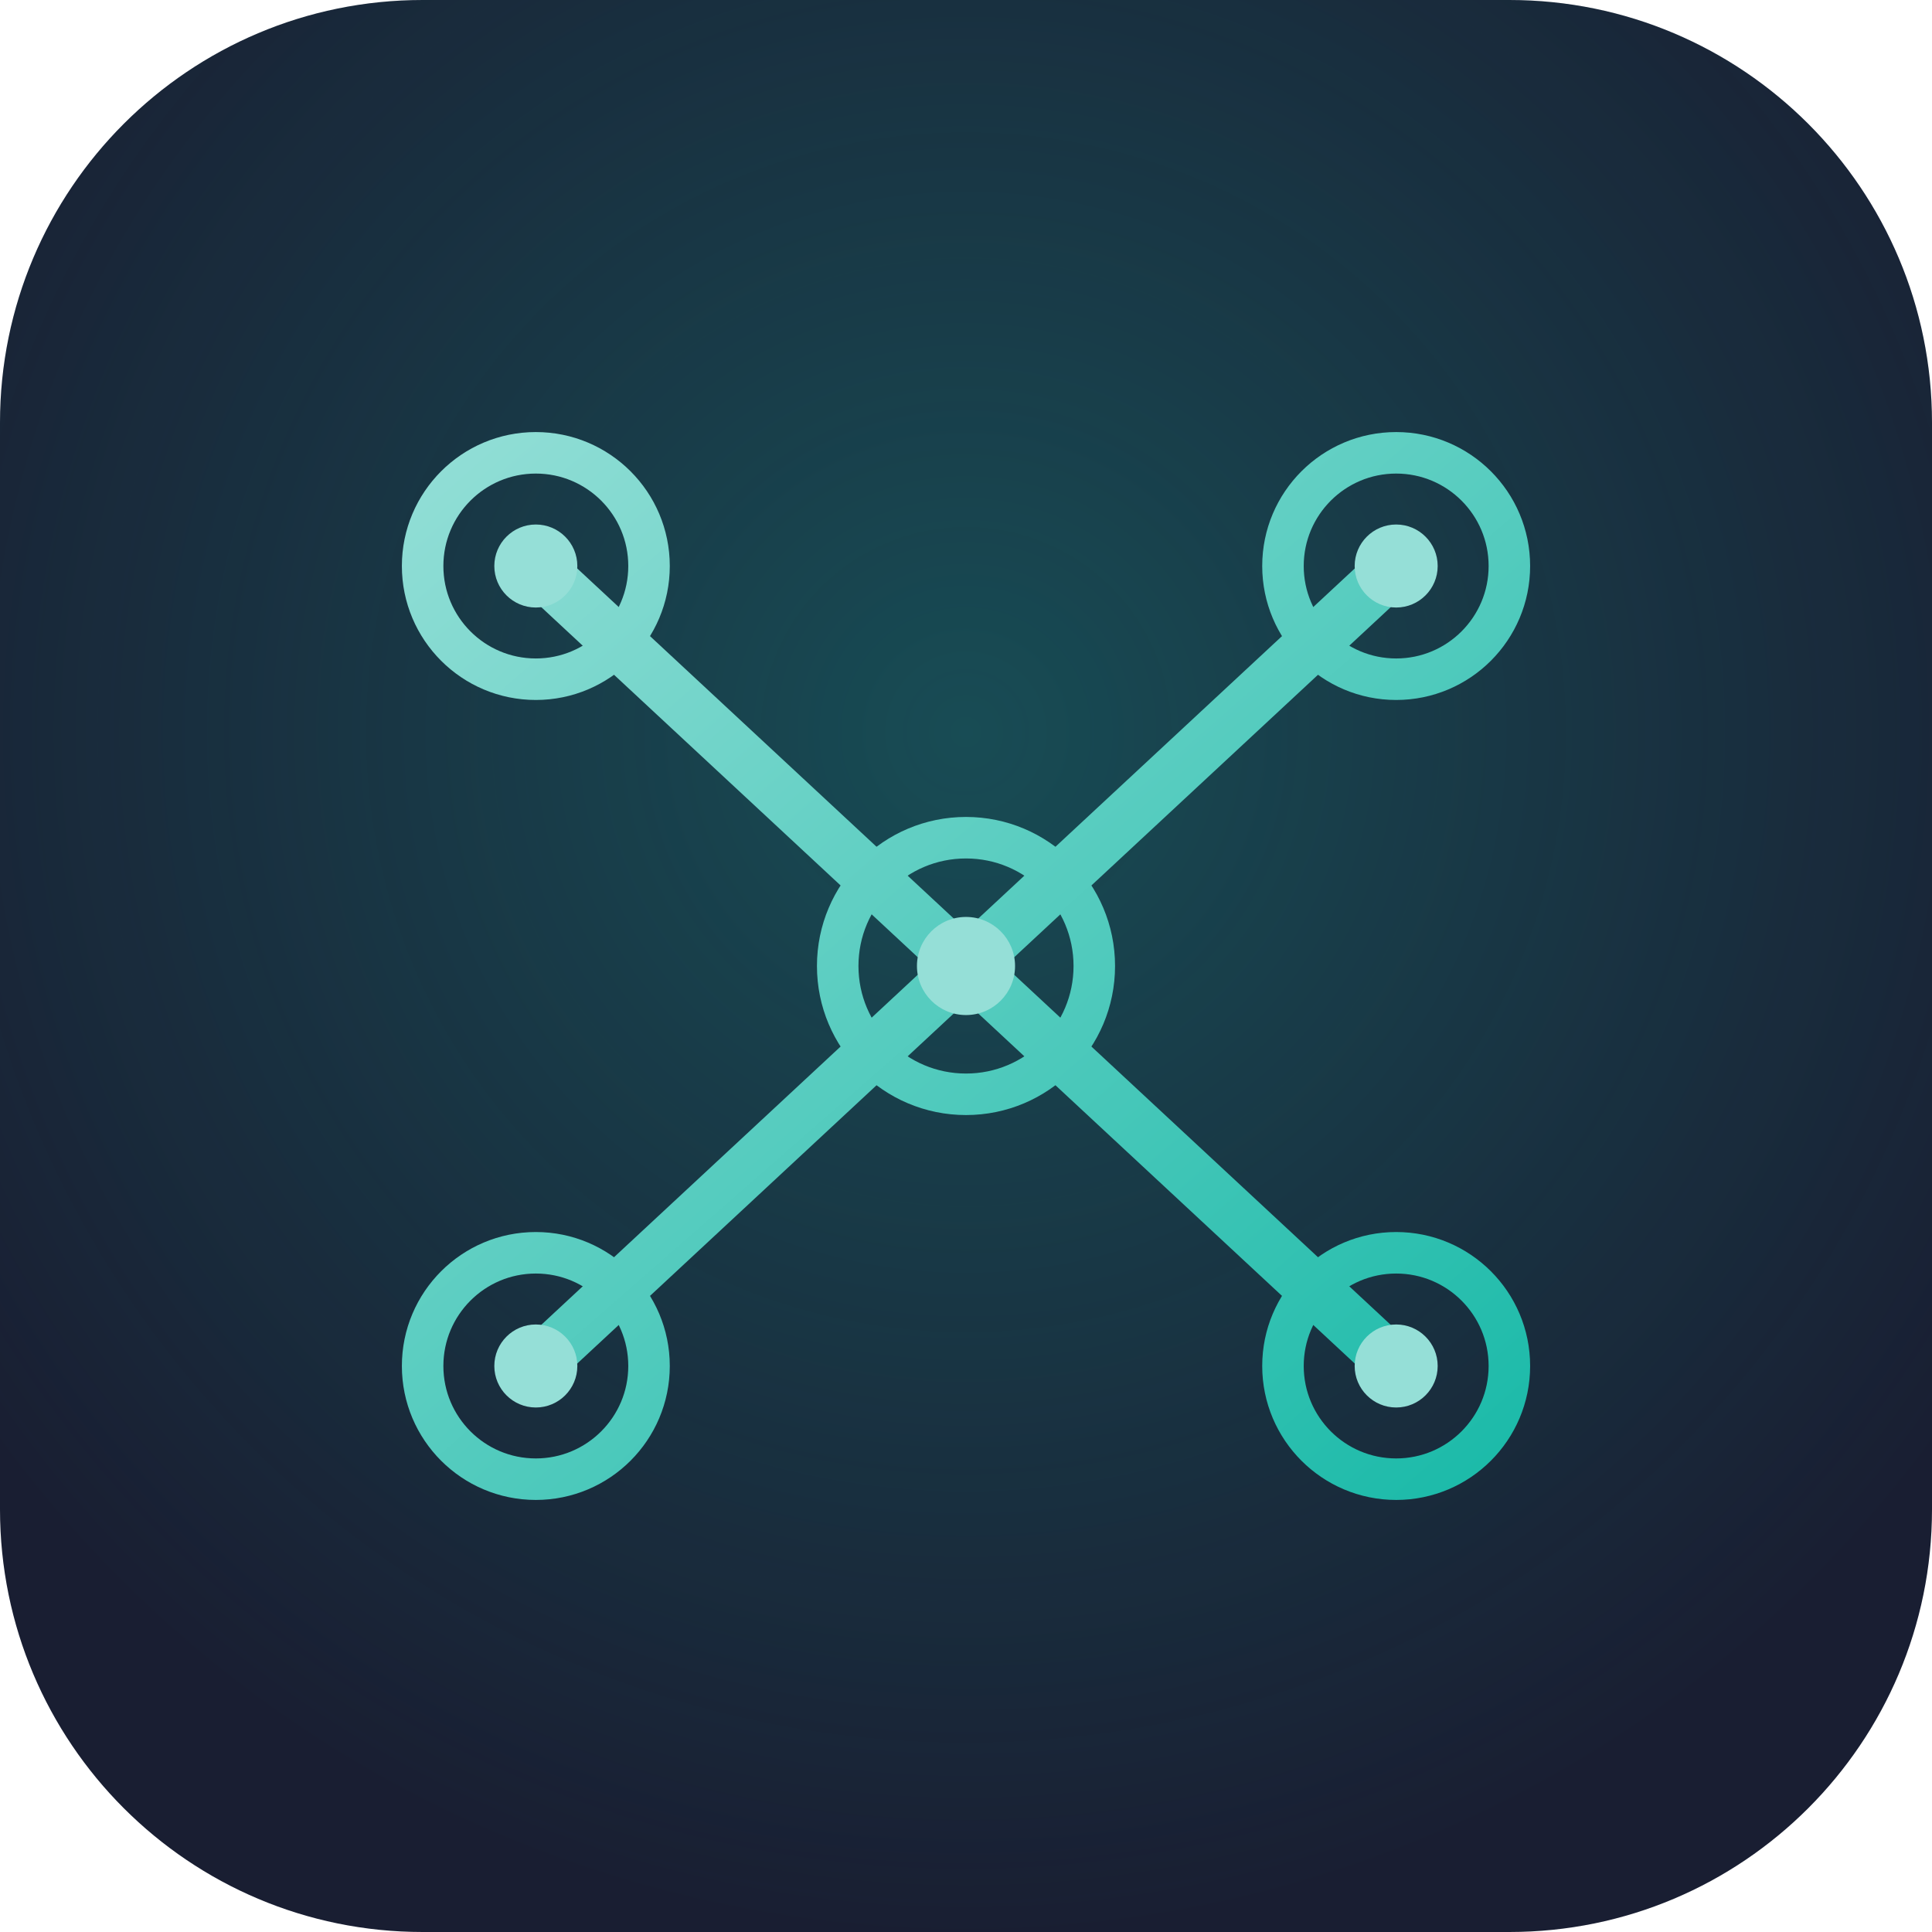
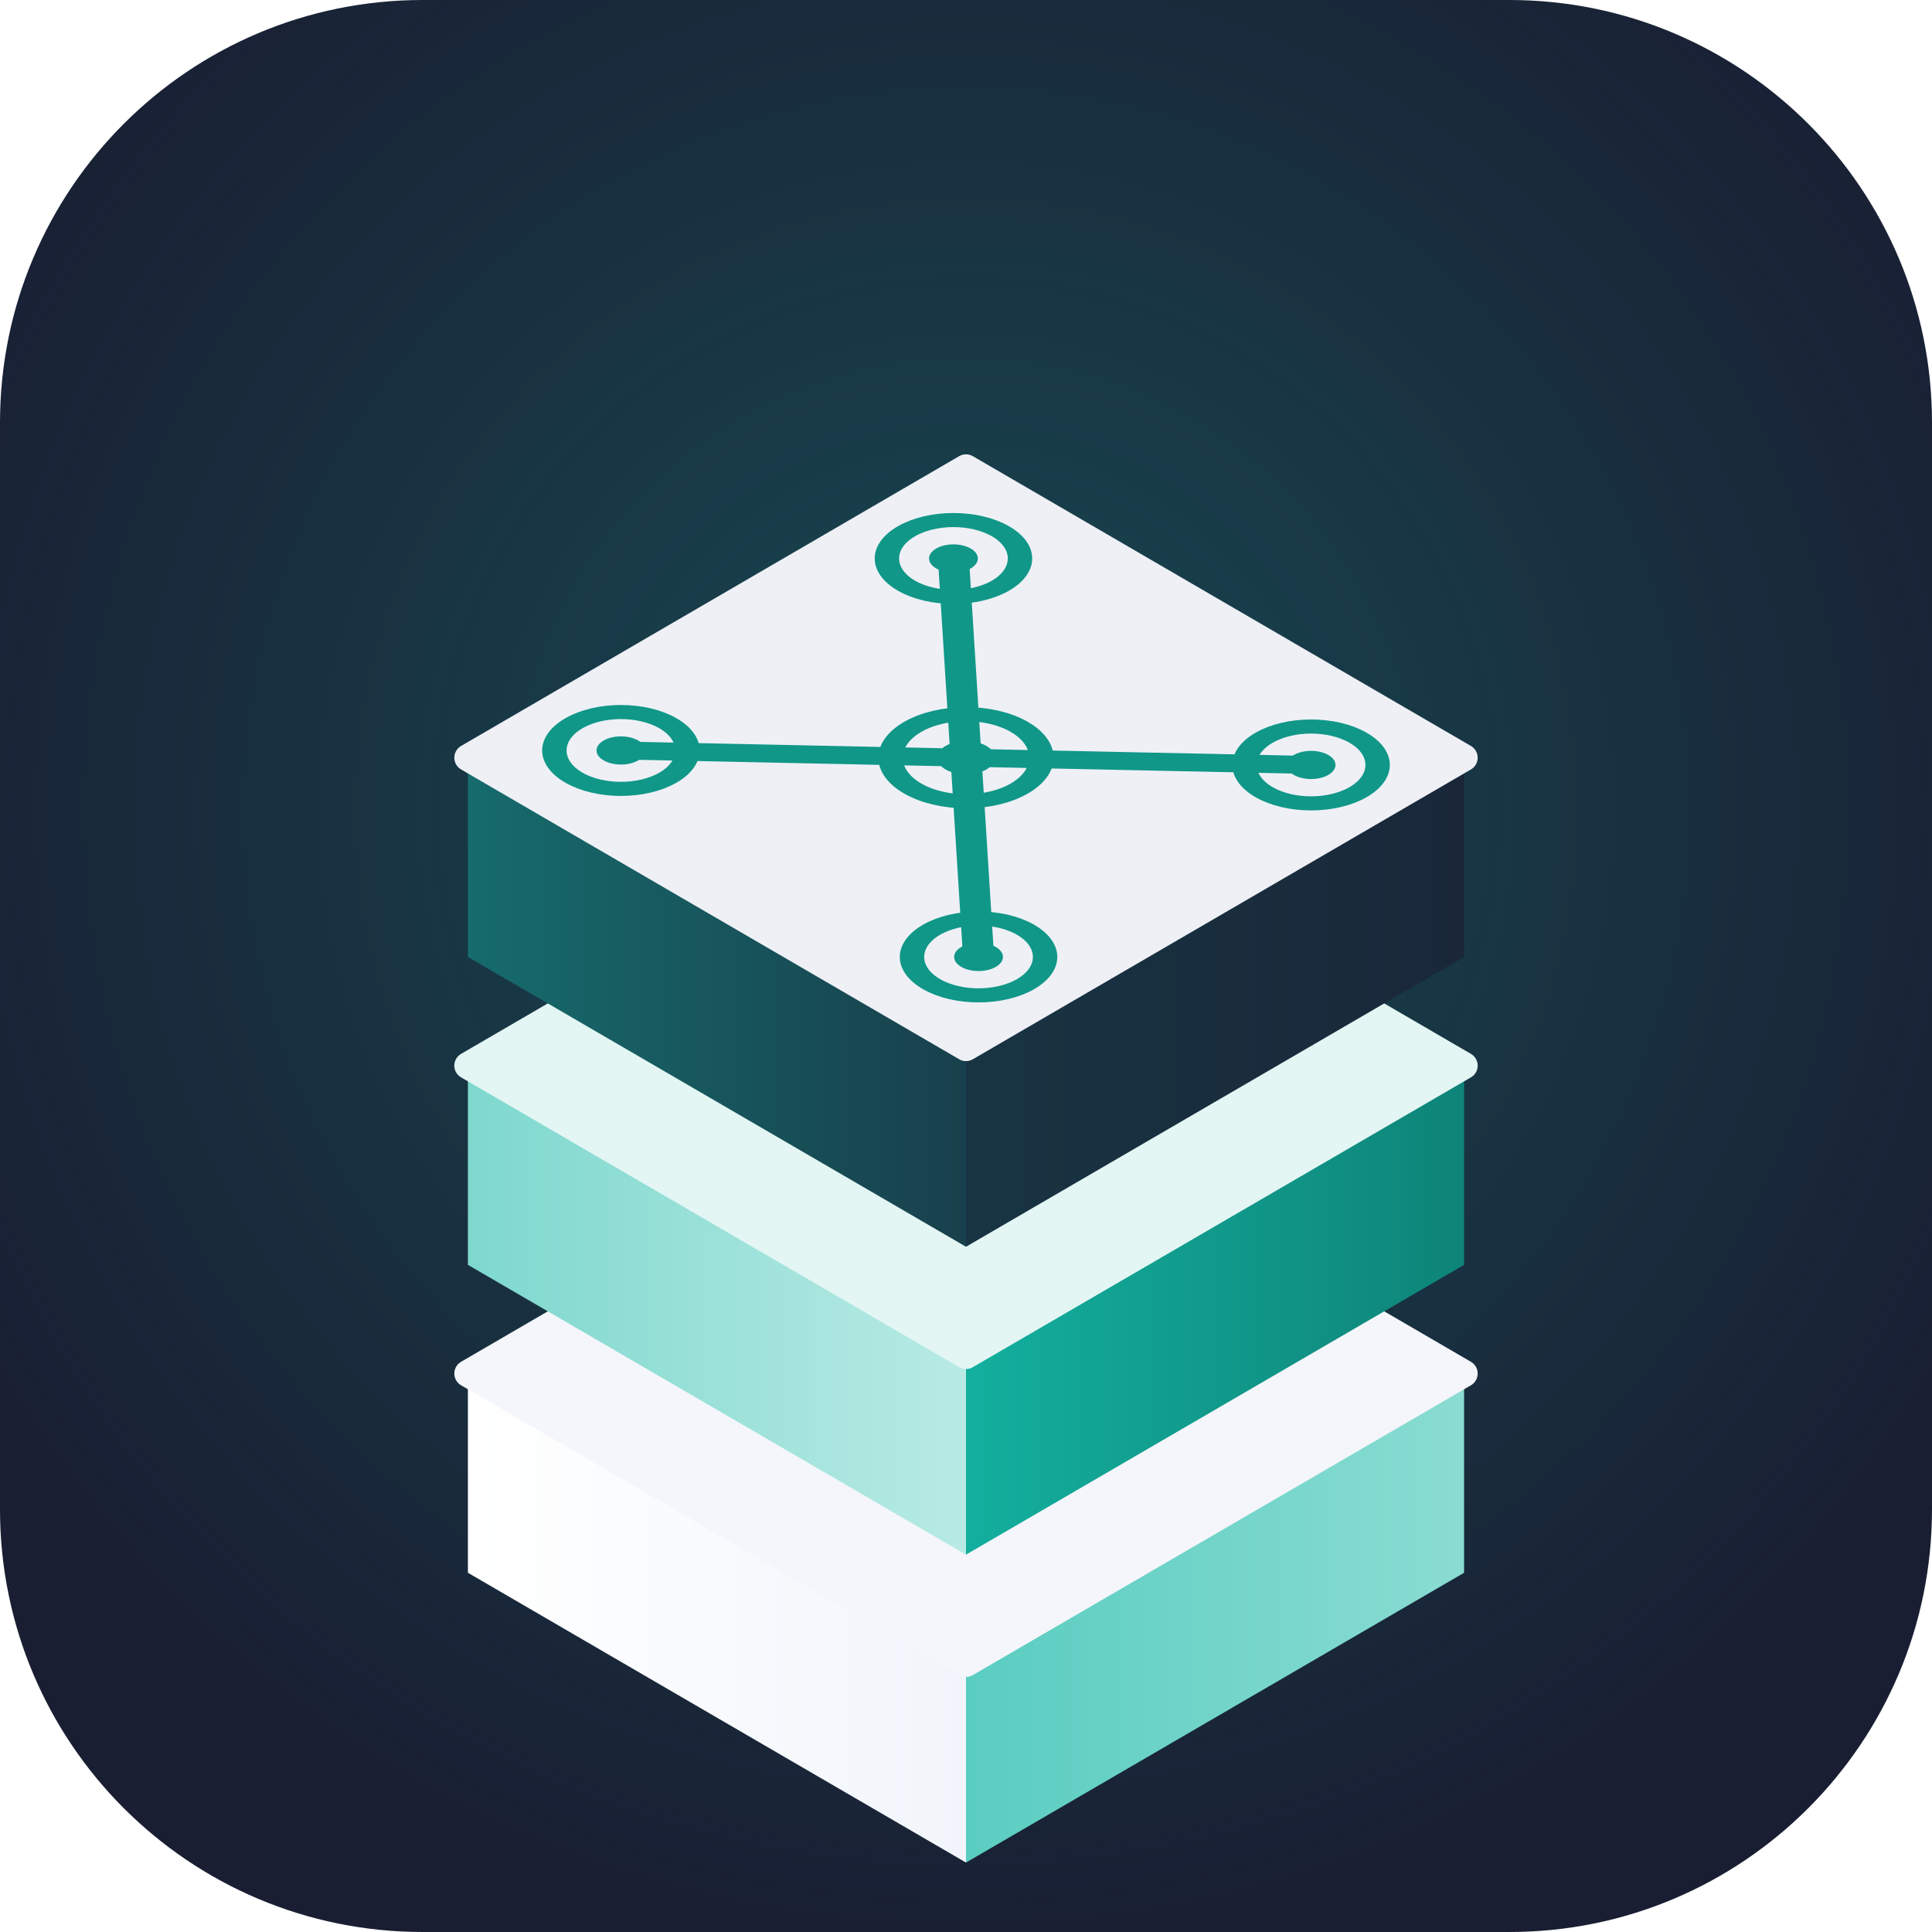
<svg xmlns="http://www.w3.org/2000/svg" viewBox="0 0 512 512" width="512" height="512">
  <defs>
-     <linearGradient id="g" gradientUnits="userSpaceOnUse" x1="120" y1="100" x2="400" y2="420">
-       <stop offset="0" stop-color="#95dfd7" />
-       <stop offset="1" stop-color="#14b8a6" />
+     <linearGradient id="snetl1">
+       <stop offset="0" stop-color="#166b6c" />
+       <stop offset="1" stop-color="#18404c" />
    </linearGradient>
-     <radialGradient id="glow" cx=".5" cy=".38" r=".62">
-       <stop offset="0" stop-color="#14b8a6" stop-opacity=".30" />
+     <linearGradient id="snetr1">
+       <stop offset="0" stop-color="#183442" />
+       <stop offset="1" stop-color="#192739" />
+     </linearGradient>
+     <linearGradient id="snetl2">
+       <stop offset="0" stop-color="#7ed8ce" />
+       <stop offset="1" stop-color="#b8eae4" />
+     </linearGradient>
+     <linearGradient id="snetr2">
+       <stop offset="0" stop-color="#13af9e" />
+       <stop offset="1" stop-color="#0e8478" />
+     </linearGradient>
+     <linearGradient id="snetl3">
+       <stop offset="0" stop-color="#ffffff" />
+       <stop offset="1" stop-color="#f1f5fb" />
+     </linearGradient>
+     <linearGradient id="snetr3">
+       <stop offset="0" stop-color="#5acdc1" />
+       <stop offset="1" stop-color="#8adcd2" />
+     </linearGradient>
+     <radialGradient id="snetglow" cx=".5" cy=".42" r=".6">
+       <stop offset="0" stop-color="#14b8a6" stop-opacity=".28" />
      <stop offset="1" stop-color="#14b8a6" stop-opacity="0" />
    </radialGradient>
  </defs>
  <rect width="512" height="512" rx="112" fill="#191e32" />
-   <rect width="512" height="512" rx="112" fill="url(#glow)" />
-   <path d="M142 150 L256 256" fill="none" stroke="url(#g)" stroke-width="14" stroke-linecap="round" stroke-linejoin="round" />
-   <path d="M370 150 L256 256" fill="none" stroke="url(#g)" stroke-width="14" stroke-linecap="round" stroke-linejoin="round" />
-   <path d="M142 362 L256 256" fill="none" stroke="url(#g)" stroke-width="14" stroke-linecap="round" stroke-linejoin="round" />
-   <path d="M370 362 L256 256" fill="none" stroke="url(#g)" stroke-width="14" stroke-linecap="round" stroke-linejoin="round" />
-   <circle cx="142" cy="150" r="30" fill="none" stroke="url(#g)" stroke-width="11" />
-   <circle cx="142" cy="150" r="11" fill="#95dfd7" />
-   <circle cx="370" cy="150" r="30" fill="none" stroke="url(#g)" stroke-width="11" />
-   <circle cx="370" cy="150" r="11" fill="#95dfd7" />
-   <circle cx="142" cy="362" r="30" fill="none" stroke="url(#g)" stroke-width="11" />
-   <circle cx="142" cy="362" r="11" fill="#95dfd7" />
-   <circle cx="370" cy="362" r="30" fill="none" stroke="url(#g)" stroke-width="11" />
-   <circle cx="370" cy="362" r="11" fill="#95dfd7" />
-   <circle cx="256" cy="256" r="34" fill="none" stroke="url(#g)" stroke-width="11" />
-   <circle cx="256" cy="256" r="13" fill="#95dfd7" />
+   <rect width="512" height="512" rx="112" fill="url(#snetglow)" />
+   <g transform="translate(256 256) scale(1.2) translate(-256 -262)">
+     <path d="M146 352 L256 416 L256 460 L146 396 Z" fill="url(#snetl3)" />
+     <path d="M366 352 L256 416 L256 460 L366 396 Z" fill="url(#snetr3)" />
+     <path d="M256 288 L366 352 L256 416 L146 352 Z" fill="#f4f6fb" stroke="#f4f6fb" stroke-width="6" stroke-linejoin="round" />
+     <path d="M146 284 L256 348 L256 392 L146 328 Z" fill="url(#snetl2)" />
+     <path d="M366 284 L256 348 L256 392 L366 328 Z" fill="url(#snetr2)" />
+     <path d="M256 220 L366 284 L256 348 L146 284 Z" fill="#e3f6f4" stroke="#e3f6f4" stroke-width="6" stroke-linejoin="round" />
+     <path d="M146 216 L256 280 L256 324 L146 260 Z" fill="url(#snetl1)" />
+     <path d="M366 216 L256 280 L256 324 L366 260 Z" fill="url(#snetr1)" />
+     <path d="M256 152 L366 216 L256 280 L146 216 Z" fill="#eef0f6" stroke="#eef0f6" stroke-width="6" stroke-linejoin="round" />
+     <g transform="translate(256 216) matrix(0.3464 0.2 -0.3464 0.2 0 0) translate(-256 -256)">
+       <path d="M142 150 L256 256" fill="none" stroke="#109788" stroke-width="14" stroke-linecap="round" stroke-linejoin="round" />
+       <path d="M370 150 L256 256" fill="none" stroke="#109788" stroke-width="14" stroke-linecap="round" stroke-linejoin="round" />
+       <path d="M142 362 L256 256" fill="none" stroke="#109788" stroke-width="14" stroke-linecap="round" stroke-linejoin="round" />
+       <path d="M370 362 L256 256" fill="none" stroke="#109788" stroke-width="14" stroke-linecap="round" stroke-linejoin="round" />
+       <circle cx="142" cy="150" r="30" fill="none" stroke="#109788" stroke-width="11" />
+       <circle cx="142" cy="150" r="11" fill="#109788" />
+       <circle cx="370" cy="150" r="30" fill="none" stroke="#109788" stroke-width="11" />
+       <circle cx="370" cy="150" r="11" fill="#109788" />
+       <circle cx="142" cy="362" r="30" fill="none" stroke="#109788" stroke-width="11" />
+       <circle cx="142" cy="362" r="11" fill="#109788" />
+       <circle cx="370" cy="362" r="30" fill="none" stroke="#109788" stroke-width="11" />
+       <circle cx="370" cy="362" r="11" fill="#109788" />
+       <circle cx="256" cy="256" r="34" fill="none" stroke="#109788" stroke-width="11" />
+       <circle cx="256" cy="256" r="13" fill="#109788" />
+     </g>
+   </g>
</svg>
